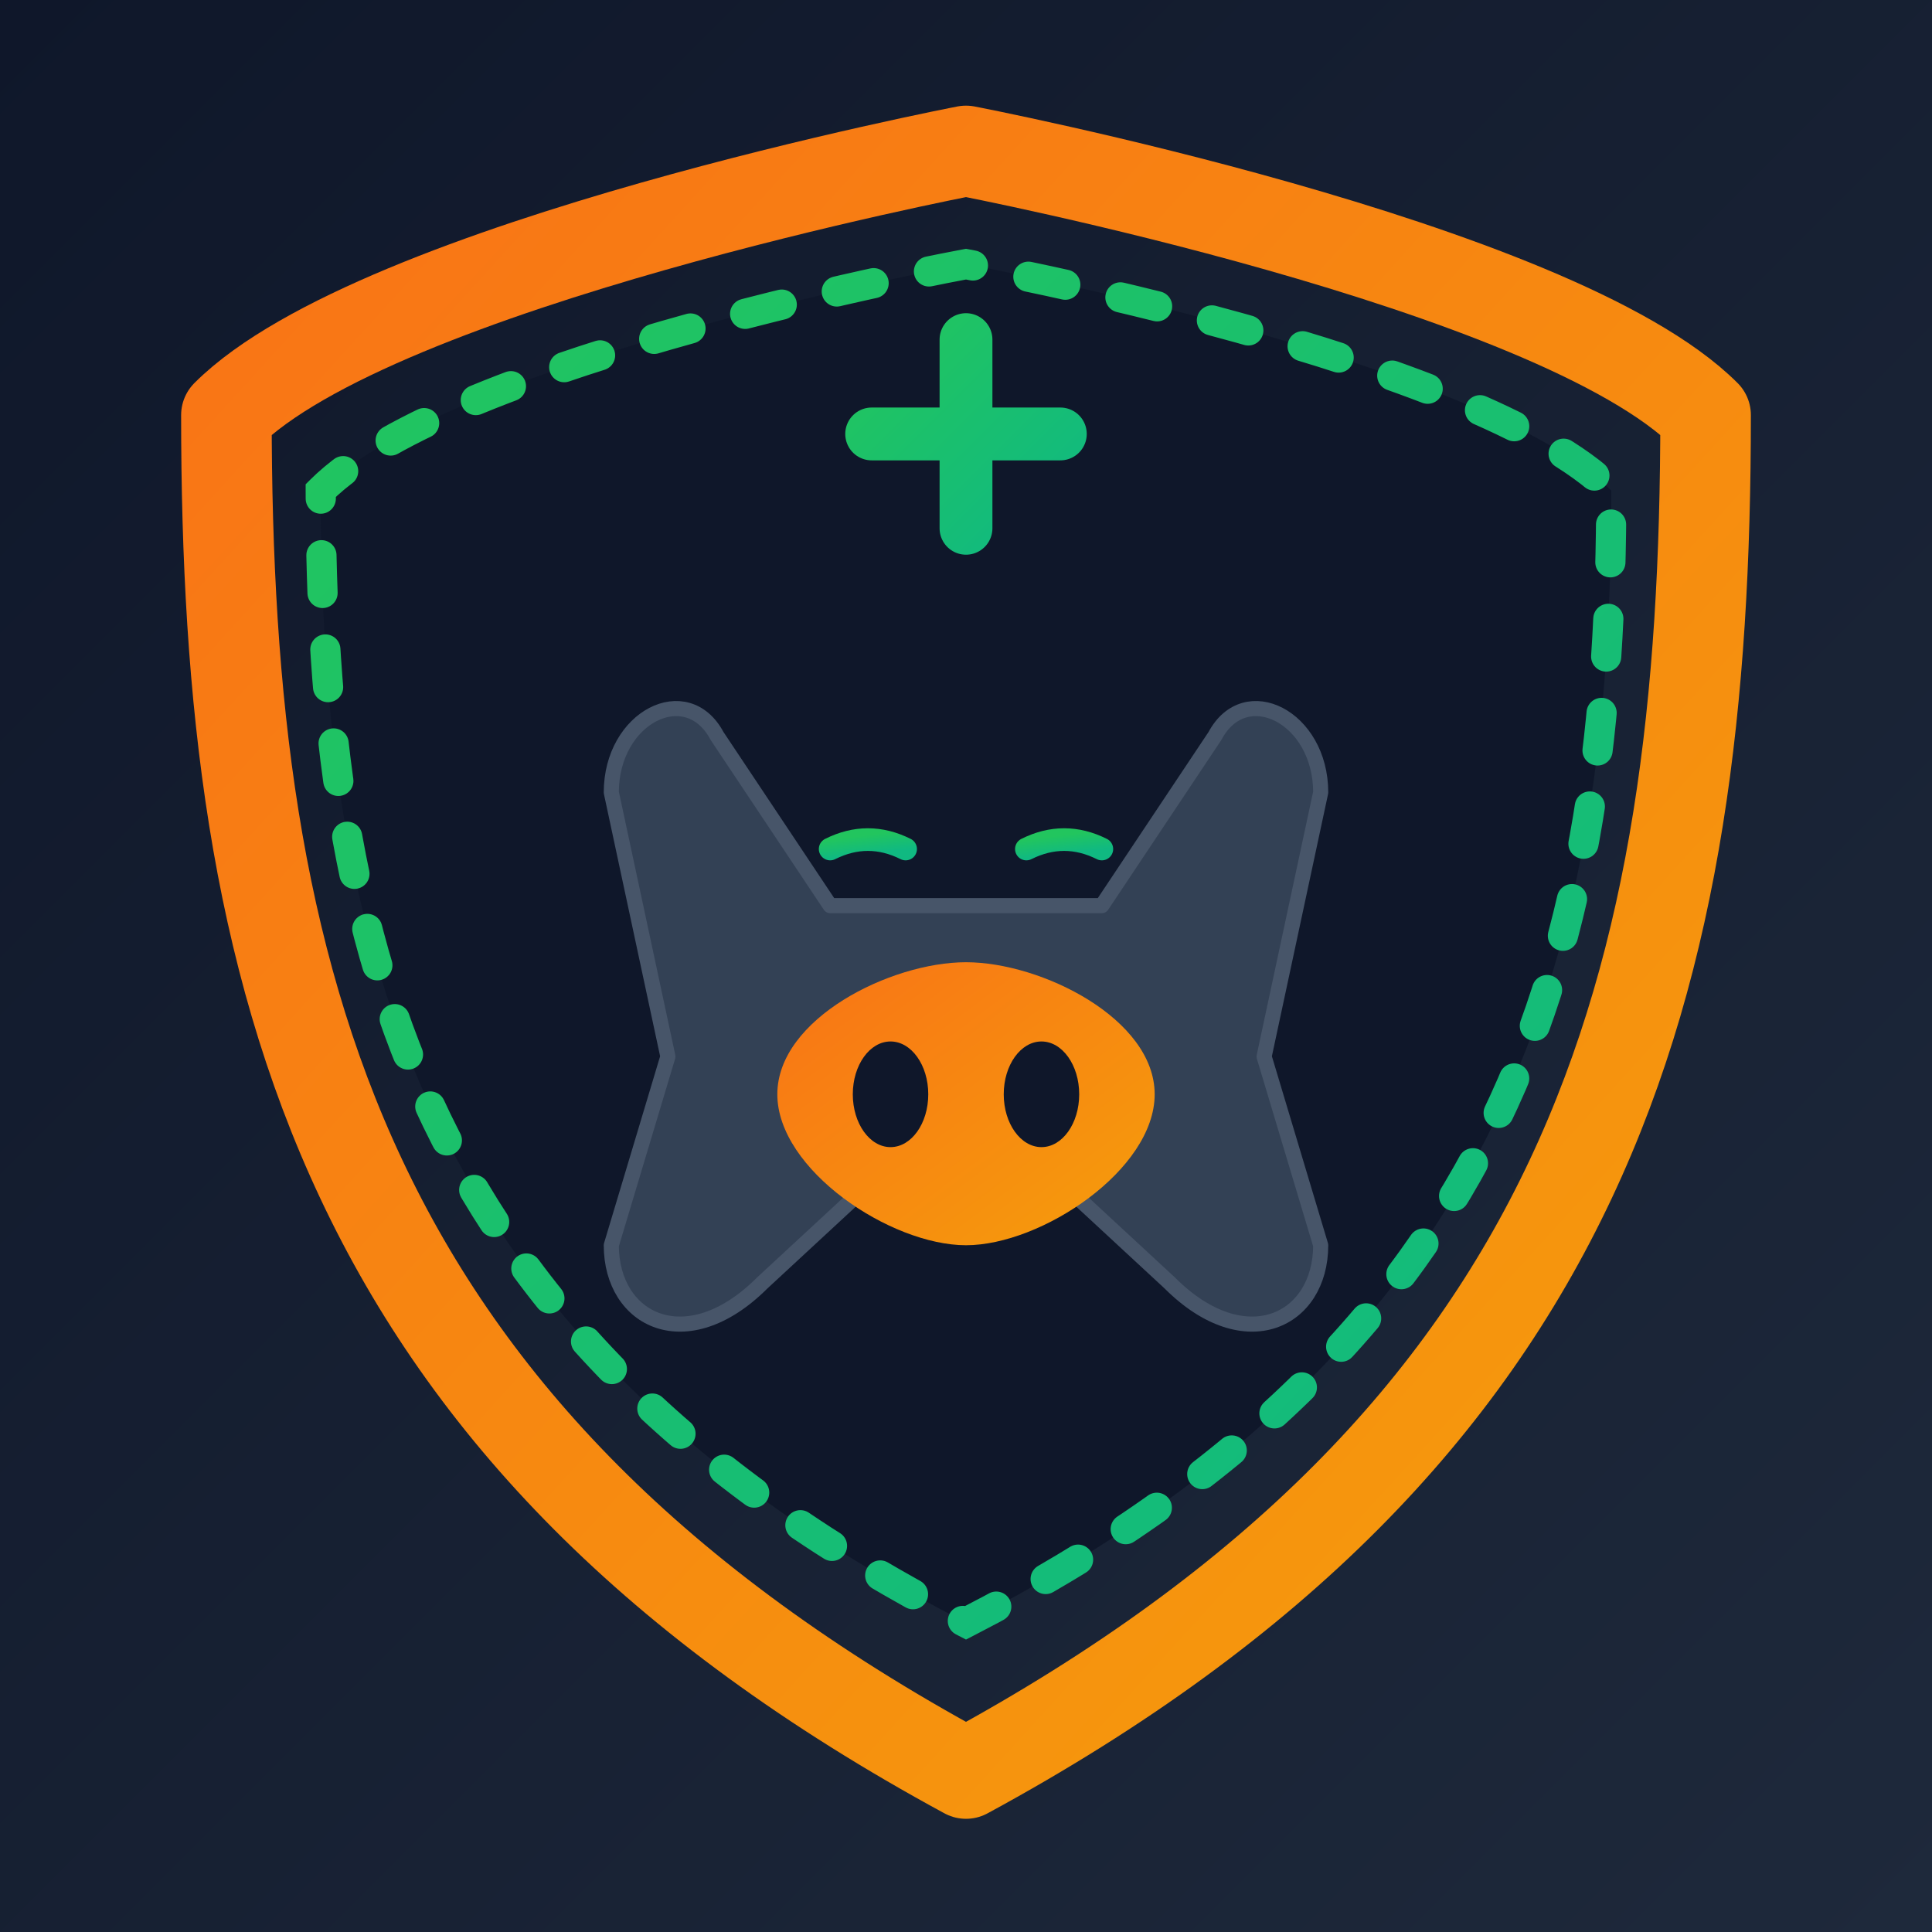
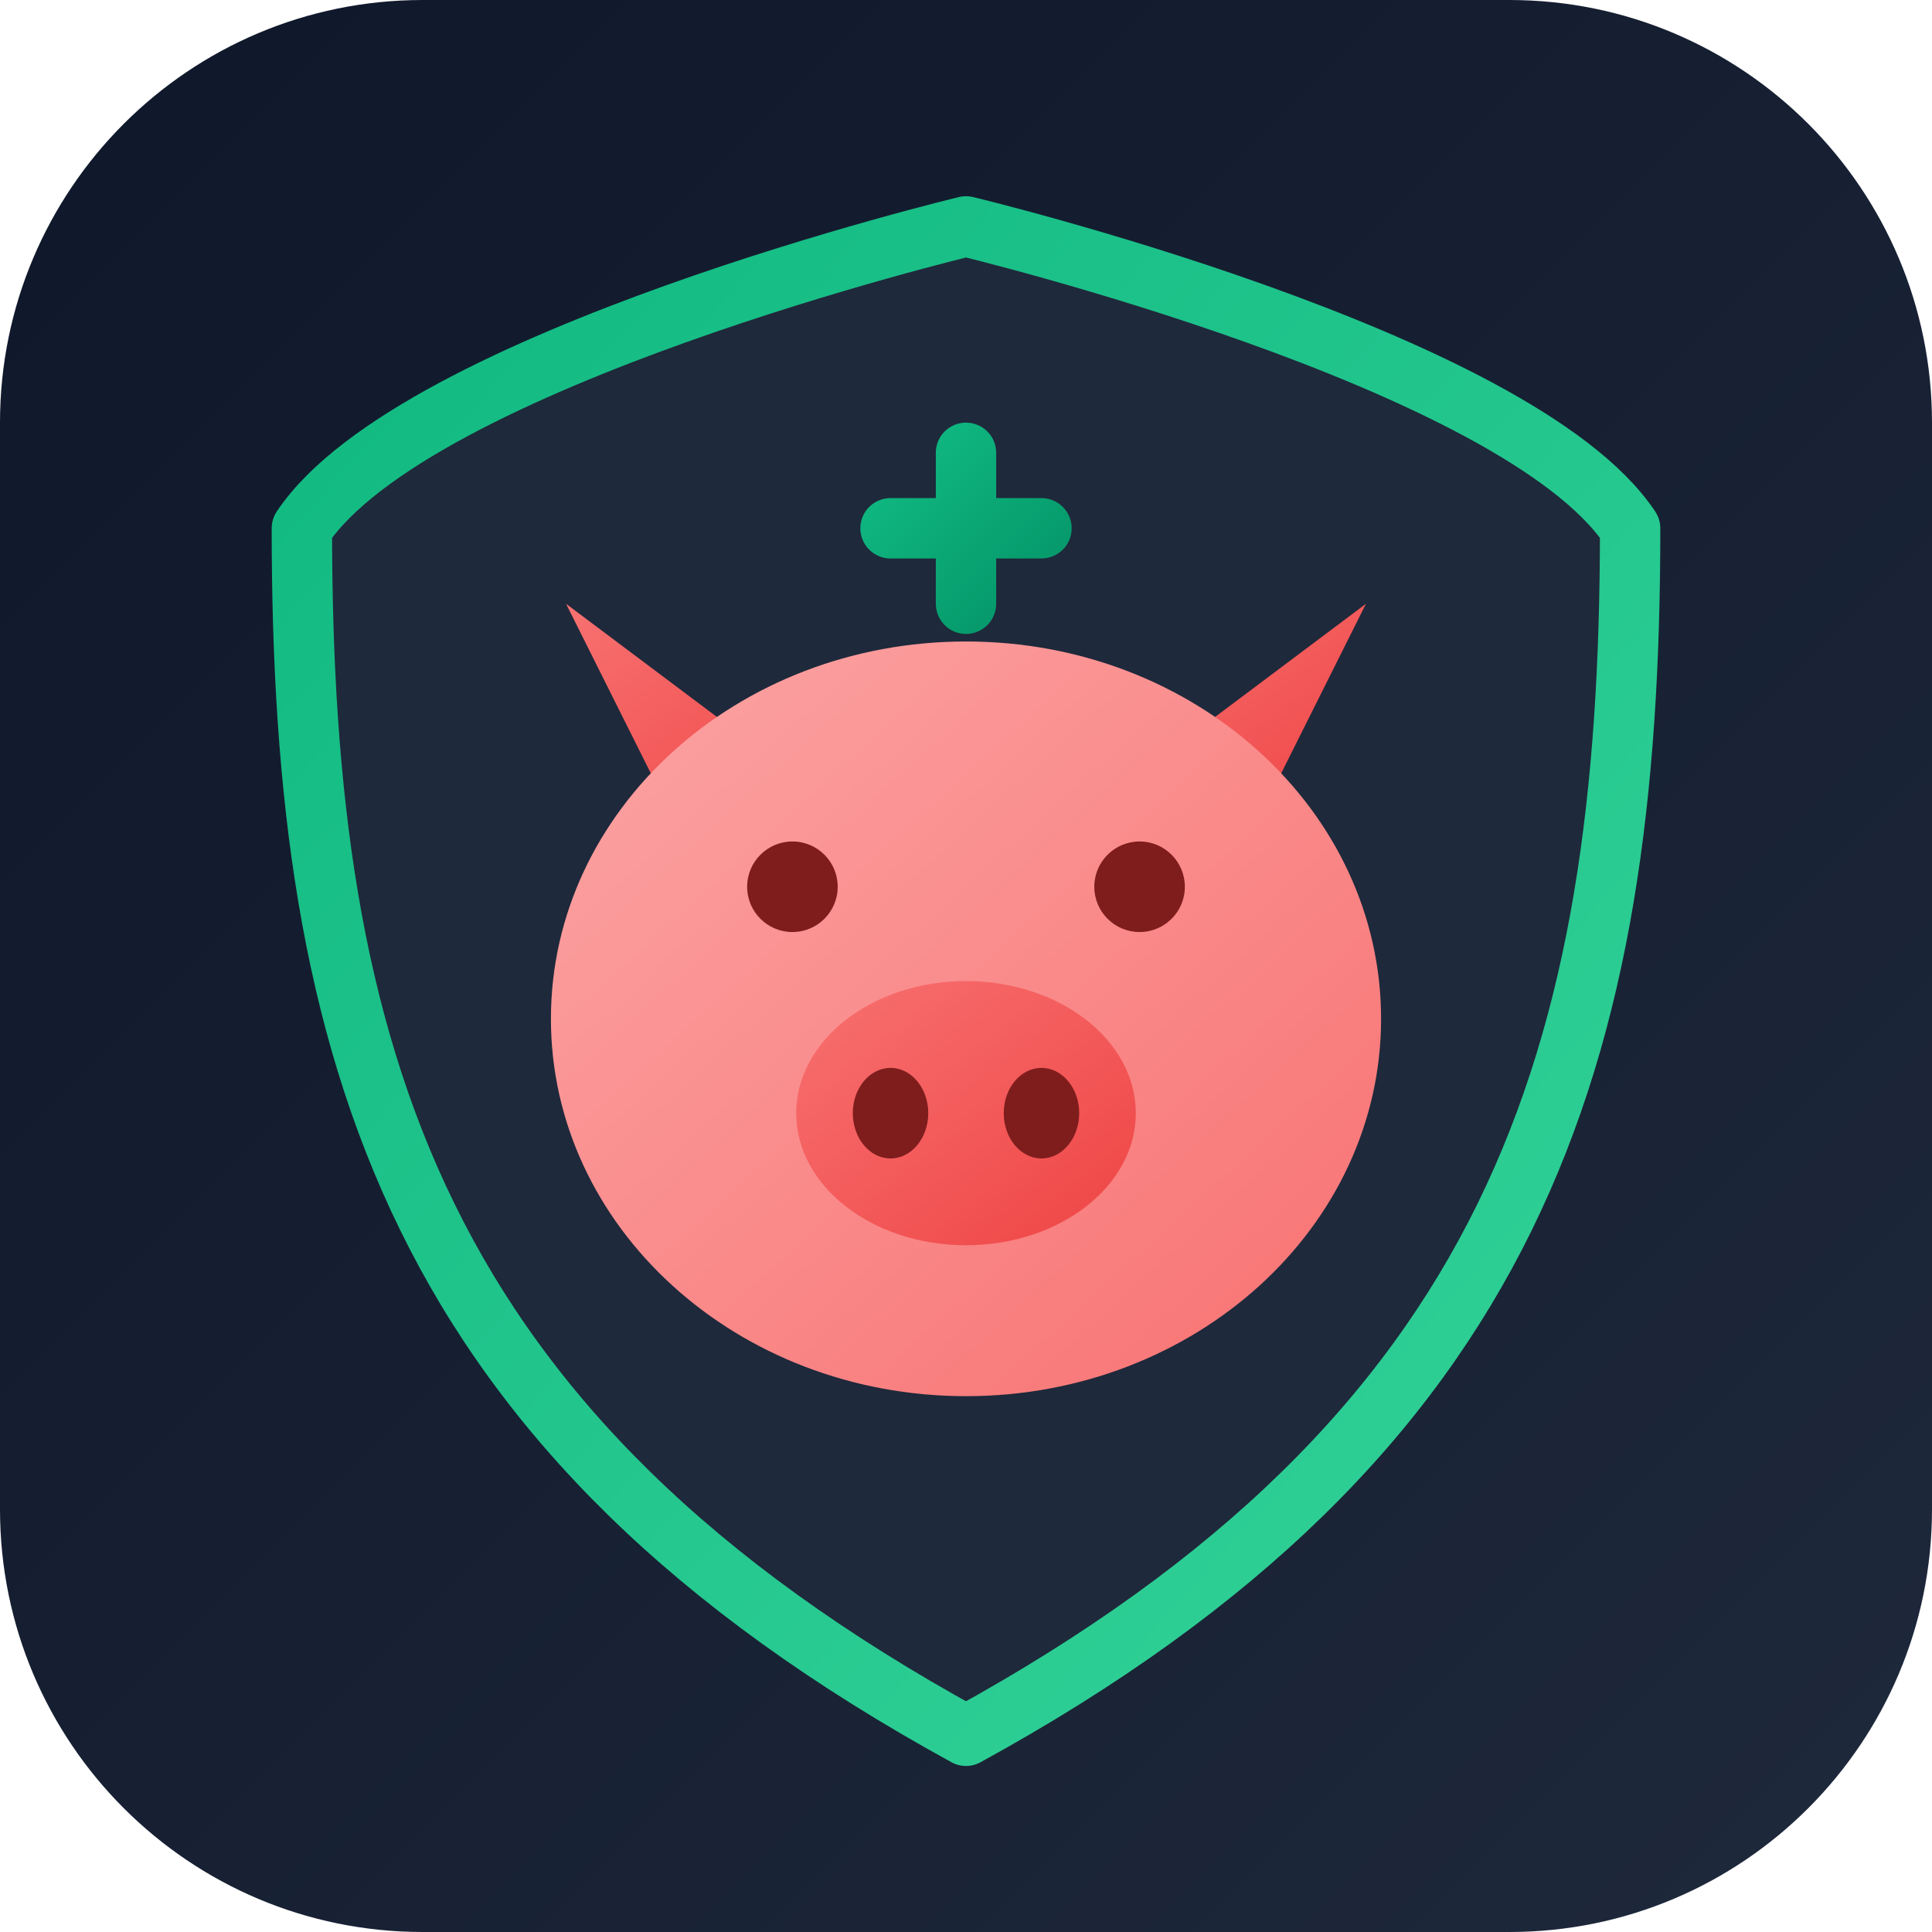
<svg xmlns="http://www.w3.org/2000/svg" viewBox="0 0 512 512">
  <defs>
    <linearGradient id="bg" x1="0%" y1="0%" x2="100%" y2="100%">
      <stop offset="0%" stop-color="#0F172A" />
      <stop offset="100%" stop-color="#1E293B" />
    </linearGradient>
    <linearGradient id="shield-stroke" x1="0%" y1="0%" x2="100%" y2="100%">
-       <stop offset="0%" stop-color="#F97316" />
-       <stop offset="100%" stop-color="#F59E0B" />
+       <stop offset="0%" stop-color="#10B981" />
+       <stop offset="100%" stop-color="#34D399" />
    </linearGradient>
-     <linearGradient id="accent" x1="0%" y1="0%" x2="100%" y2="100%">
-       <stop offset="0%" stop-color="#22C55E" />
-       <stop offset="100%" stop-color="#10B981" />
+     <linearGradient id="pig-pink" x1="0%" y1="0%" x2="100%" y2="100%">
+       <stop offset="0%" stop-color="#FCA5A5" />
+       <stop offset="100%" stop-color="#F87171" />
+     </linearGradient>
+     <linearGradient id="snout-pink" x1="0%" y1="0%" x2="100%" y2="100%">
+       <stop offset="0%" stop-color="#F87171" />
+       <stop offset="100%" stop-color="#EF4444" />
+     </linearGradient>
+     <linearGradient id="medical-green" x1="0%" y1="0%" x2="100%" y2="100%">
+       <stop offset="0%" stop-color="#10B981" />
+       <stop offset="100%" stop-color="#059669" />
    </linearGradient>
  </defs>
-   <rect width="512" height="512" fill="url(#bg)" />
-   <path d="M256,40 C256,40 100,70 60,110 C60,260 90,380 256,470 C422,380 452,260 452,110 C412,70 256,40 256,40 Z" fill="none" stroke="url(#shield-stroke)" stroke-width="24" stroke-linejoin="round" />
-   <path d="M256,70 C256,70 120,95 85,130 C85,250 110,355 256,430 C402,355 427,250 427,130 C392,95 256,70 256,70 Z" fill="#0F172A" stroke="url(#accent)" stroke-width="8" stroke-dasharray="10 15" stroke-linecap="round" />
-   <path d="M256,90 L256,140 M231,115 L281,115" stroke="url(#accent)" stroke-width="14" stroke-linecap="round" />
-   <path d="M190,195 L220,240 L292,240 L322,195 C330,180 350,190 350,210 L335,280 L350,330 C350,350 330,360 310,340 L256,290 L202,340 C182,360 162,350 162,330 L177,280 L162,210 C162,190 182,180 190,195 Z" fill="#334155" stroke="#475569" stroke-width="4" stroke-linejoin="round" />
-   <path d="M206,290 C206,270 236,255 256,255 C276,255 306,270 306,290 C306,310 276,330 256,330 C236,330 206,310 206,290 Z" fill="url(#shield-stroke)" />
-   <ellipse cx="236" cy="290" rx="10" ry="14" fill="#0F172A" />
-   <ellipse cx="276" cy="290" rx="10" ry="14" fill="#0F172A" />
-   <path d="M220,225 Q230,220 240,225" stroke="url(#accent)" stroke-width="6" stroke-linecap="round" fill="none" />
-   <path d="M292,225 Q282,220 272,225" stroke="url(#accent)" stroke-width="6" stroke-linecap="round" fill="none" />
+   <rect width="512" height="512" rx="112" fill="url(#bg)" />
+   <path d="M256,60 C256,60 110,95 80,140 C80,280 110,380 256,460 C402,380 432,280 432,140 C402,95 256,60 256,60 Z" fill="#1E293B" stroke="url(#shield-stroke)" stroke-width="16" stroke-linejoin="round" />
+   <path d="M150,160 L180,220 L230,220 Z" fill="url(#snout-pink)" />
+   <path d="M362,160 L332,220 L282,220 Z" fill="url(#snout-pink)" />
+   <ellipse cx="256" cy="270" rx="110" ry="100" fill="url(#pig-pink)" />
+   <ellipse cx="256" cy="295" rx="45" ry="35" fill="url(#snout-pink)" />
+   <ellipse cx="236" cy="295" rx="10" ry="12" fill="#7F1D1D" />
+   <ellipse cx="276" cy="295" rx="10" ry="12" fill="#7F1D1D" />
+   <circle cx="210" cy="235" r="12" fill="#7F1D1D" />
+   <circle cx="302" cy="235" r="12" fill="#7F1D1D" />
+   <path d="M256,120 L256,160 M236,140 L276,140" stroke="url(#medical-green)" stroke-width="16" stroke-linecap="round" />
</svg>
